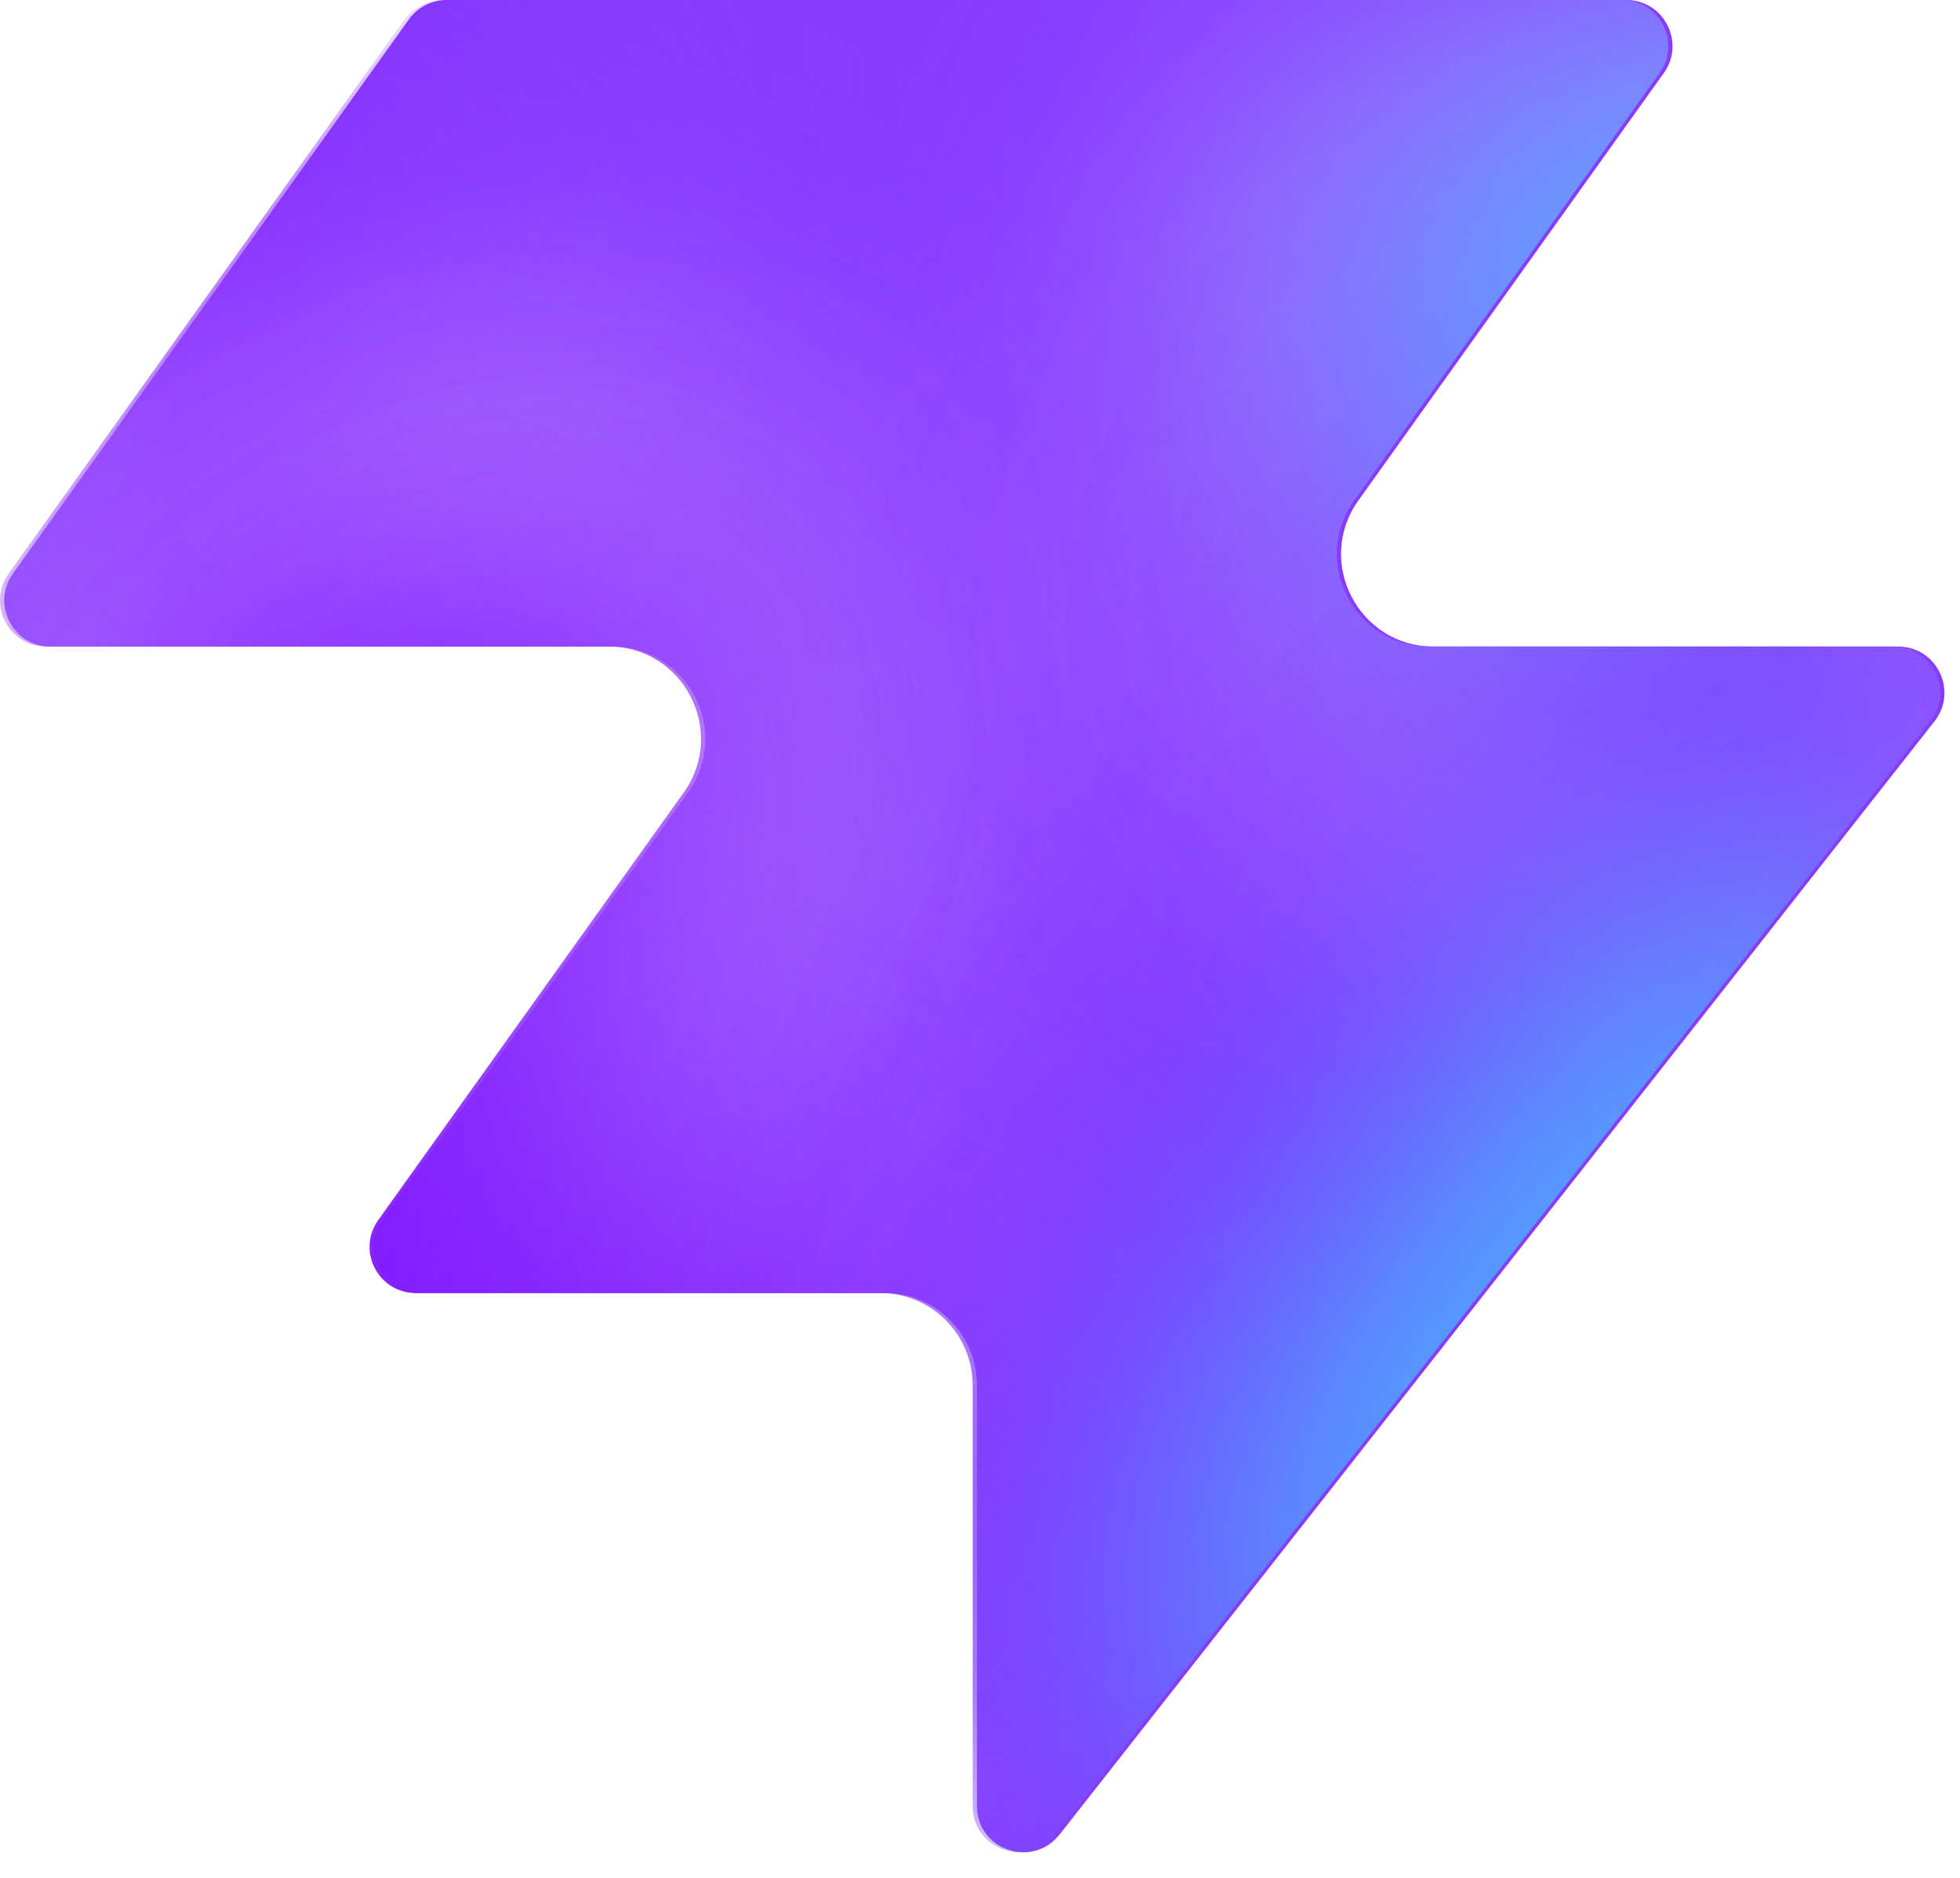
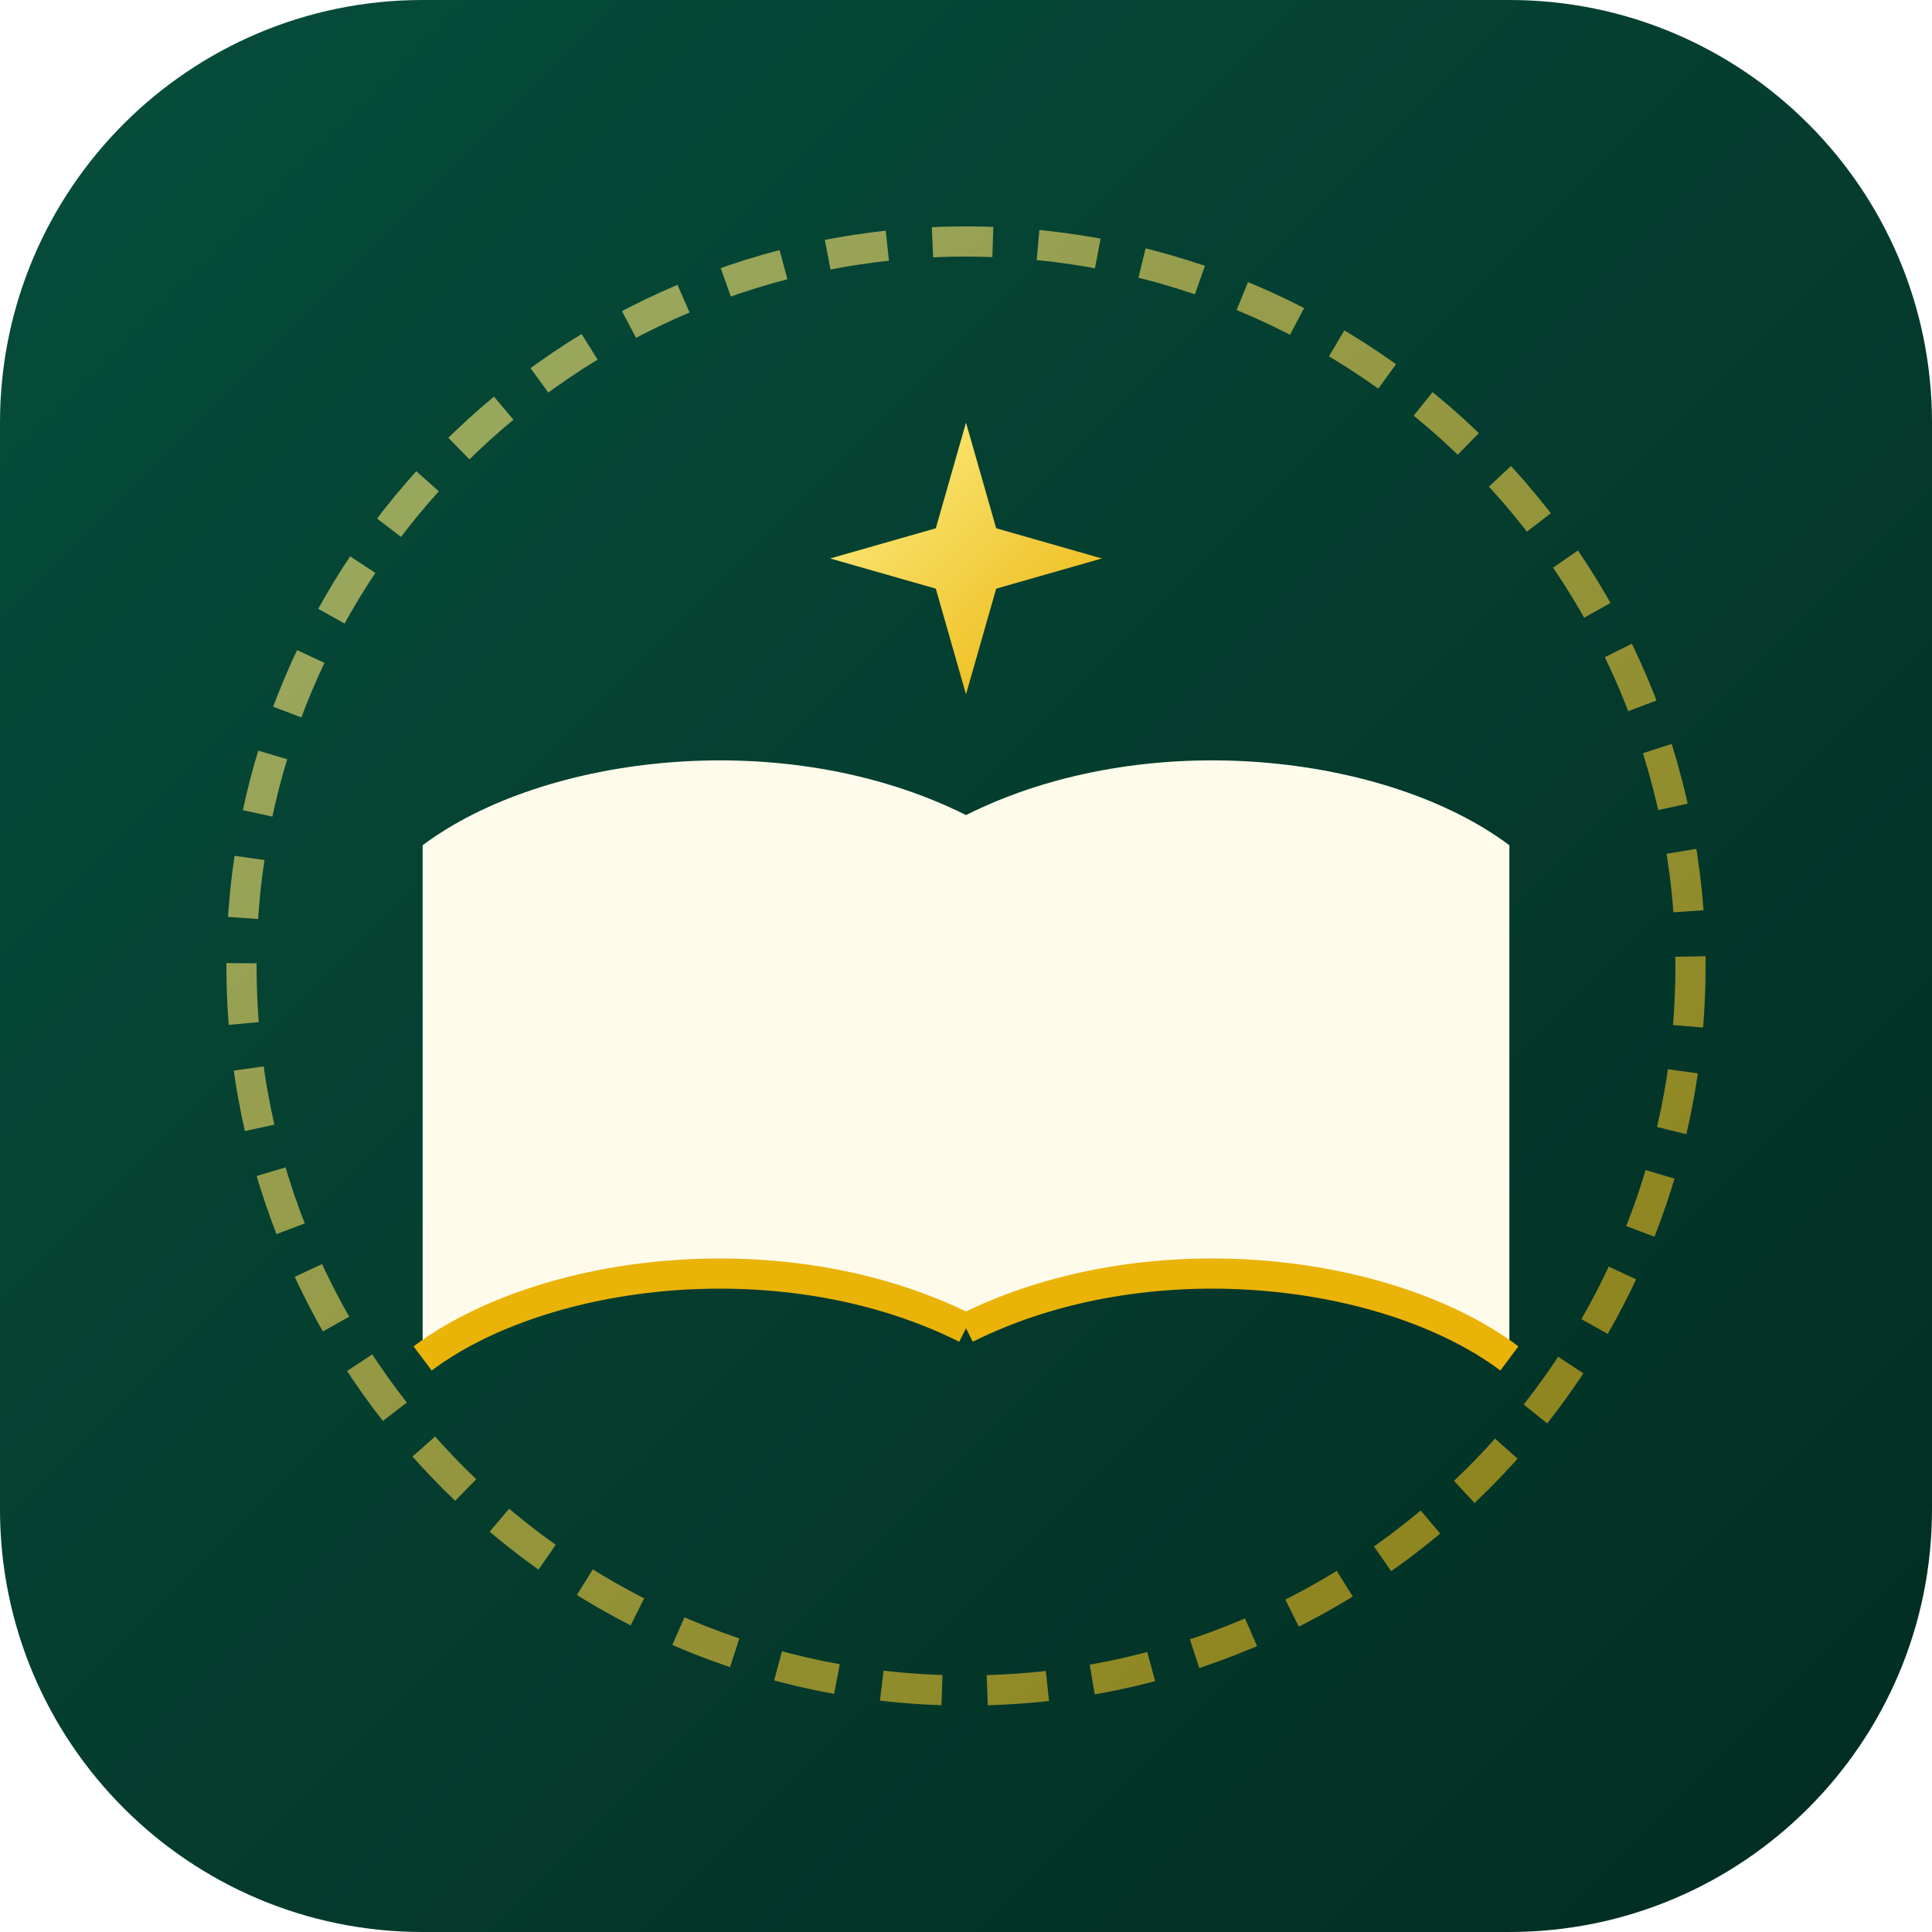
- <svg xmlns="http://www.w3.org/2000/svg" width="48" height="46" fill="none" viewBox="0 0 48 46">
-   <path fill="#863bff" d="M25.946 44.938c-.664.845-2.021.375-2.021-.698V33.937a2.26 2.26 0 0 0-2.262-2.262H10.287c-.92 0-1.456-1.04-.92-1.788l7.48-10.471c1.07-1.497 0-3.578-1.842-3.578H1.237c-.92 0-1.456-1.04-.92-1.788L10.013.474c.214-.297.556-.474.92-.474h28.894c.92 0 1.456 1.04.92 1.788l-7.48 10.471c-1.07 1.498 0 3.579 1.842 3.579h11.377c.943 0 1.473 1.088.89 1.83L25.947 44.94z" style="fill:#863bff;fill:color(display-p3 .525 .23 1);fill-opacity:1" />
-   <mask id="a" width="48" height="46" x="0" y="0" maskUnits="userSpaceOnUse" style="mask-type:alpha">
-     <path fill="#000" d="M25.842 44.938c-.664.844-2.021.375-2.021-.698V33.937a2.26 2.26 0 0 0-2.262-2.262H10.183c-.92 0-1.456-1.04-.92-1.788l7.48-10.471c1.07-1.498 0-3.579-1.842-3.579H1.133c-.92 0-1.456-1.04-.92-1.787L9.91.473c.214-.297.556-.474.92-.474h28.894c.92 0 1.456 1.04.92 1.788l-7.48 10.471c-1.07 1.498 0 3.578 1.842 3.578h11.377c.943 0 1.473 1.088.89 1.832L25.843 44.94z" style="fill:#000;fill-opacity:1" />
-   </mask>
-   <g mask="url(#a)">
-     <g filter="url(#b)">
-       <ellipse cx="5.508" cy="14.704" fill="#ede6ff" rx="5.508" ry="14.704" style="fill:#ede6ff;fill:color(display-p3 .927 .903 1);fill-opacity:1" transform="matrix(.00324 1 1 -.00324 -4.47 31.516)" />
-     </g>
-     <g filter="url(#c)">
-       <ellipse cx="10.399" cy="29.851" fill="#ede6ff" rx="10.399" ry="29.851" style="fill:#ede6ff;fill:color(display-p3 .927 .903 1);fill-opacity:1" transform="matrix(.00324 1 1 -.00324 -39.328 7.883)" />
-     </g>
-     <g filter="url(#d)">
-       <ellipse cx="5.508" cy="30.487" fill="#7e14ff" rx="5.508" ry="30.487" style="fill:#7e14ff;fill:color(display-p3 .492 .077 1);fill-opacity:1" transform="rotate(89.814 -25.913 -14.639)scale(1 -1)" />
-     </g>
-     <g filter="url(#e)">
-       <ellipse cx="5.508" cy="30.599" fill="#7e14ff" rx="5.508" ry="30.599" style="fill:#7e14ff;fill:color(display-p3 .492 .077 1);fill-opacity:1" transform="rotate(89.814 -32.644 -3.334)scale(1 -1)" />
-     </g>
-     <g filter="url(#f)">
-       <ellipse cx="5.508" cy="30.599" fill="#7e14ff" rx="5.508" ry="30.599" style="fill:#7e14ff;fill:color(display-p3 .492 .077 1);fill-opacity:1" transform="matrix(.00324 1 1 -.00324 -34.34 30.47)" />
-     </g>
-     <g filter="url(#g)">
-       <ellipse cx="14.072" cy="22.078" fill="#ede6ff" rx="14.072" ry="22.078" style="fill:#ede6ff;fill:color(display-p3 .927 .903 1);fill-opacity:1" transform="rotate(93.35 24.506 48.493)scale(-1 1)" />
-     </g>
-     <g filter="url(#h)">
-       <ellipse cx="3.47" cy="21.501" fill="#7e14ff" rx="3.47" ry="21.501" style="fill:#7e14ff;fill:color(display-p3 .492 .077 1);fill-opacity:1" transform="rotate(89.009 28.708 47.59)scale(-1 1)" />
-     </g>
-     <g filter="url(#i)">
-       <ellipse cx="3.47" cy="21.501" fill="#7e14ff" rx="3.47" ry="21.501" style="fill:#7e14ff;fill:color(display-p3 .492 .077 1);fill-opacity:1" transform="rotate(89.009 28.708 47.59)scale(-1 1)" />
-     </g>
-     <g filter="url(#j)">
-       <ellipse cx=".387" cy="8.972" fill="#7e14ff" rx="4.407" ry="29.108" style="fill:#7e14ff;fill:color(display-p3 .492 .077 1);fill-opacity:1" transform="rotate(39.51 .387 8.972)" />
-     </g>
-     <g filter="url(#k)">
-       <ellipse cx="47.523" cy="-6.092" fill="#7e14ff" rx="4.407" ry="29.108" style="fill:#7e14ff;fill:color(display-p3 .492 .077 1);fill-opacity:1" transform="rotate(37.892 47.523 -6.092)" />
-     </g>
-     <g filter="url(#l)">
-       <ellipse cx="41.412" cy="6.333" fill="#47bfff" rx="5.971" ry="9.665" style="fill:#47bfff;fill:color(display-p3 .28 .748 1);fill-opacity:1" transform="rotate(37.892 41.412 6.333)" />
-     </g>
-     <g filter="url(#m)">
-       <ellipse cx="-1.879" cy="38.332" fill="#7e14ff" rx="4.407" ry="29.108" style="fill:#7e14ff;fill:color(display-p3 .492 .077 1);fill-opacity:1" transform="rotate(37.892 -1.88 38.332)" />
-     </g>
-     <g filter="url(#n)">
-       <ellipse cx="-1.879" cy="38.332" fill="#7e14ff" rx="4.407" ry="29.108" style="fill:#7e14ff;fill:color(display-p3 .492 .077 1);fill-opacity:1" transform="rotate(37.892 -1.88 38.332)" />
-     </g>
-     <g filter="url(#o)">
-       <ellipse cx="35.651" cy="29.907" fill="#7e14ff" rx="4.407" ry="29.108" style="fill:#7e14ff;fill:color(display-p3 .492 .077 1);fill-opacity:1" transform="rotate(37.892 35.651 29.907)" />
-     </g>
-     <g filter="url(#p)">
-       <ellipse cx="38.418" cy="32.4" fill="#47bfff" rx="5.971" ry="15.297" style="fill:#47bfff;fill:color(display-p3 .28 .748 1);fill-opacity:1" transform="rotate(37.892 38.418 32.4)" />
-     </g>
-   </g>
+ <svg xmlns="http://www.w3.org/2000/svg" viewBox="0 0 128 128" width="128" height="128">
  <defs>
-     <filter id="b" width="60.045" height="41.654" x="-19.77" y="16.149" color-interpolation-filters="sRGB" filterUnits="userSpaceOnUse">
-       <feFlood flood-opacity="0" result="BackgroundImageFix" />
-       <feBlend in="SourceGraphic" in2="BackgroundImageFix" result="shape" />
-       <feGaussianBlur result="effect1_foregroundBlur_2002_17158" stdDeviation="7.659" />
-     </filter>
-     <filter id="c" width="90.34" height="51.437" x="-54.613" y="-7.533" color-interpolation-filters="sRGB" filterUnits="userSpaceOnUse">
-       <feFlood flood-opacity="0" result="BackgroundImageFix" />
-       <feBlend in="SourceGraphic" in2="BackgroundImageFix" result="shape" />
-       <feGaussianBlur result="effect1_foregroundBlur_2002_17158" stdDeviation="7.659" />
-     </filter>
-     <filter id="d" width="79.355" height="29.4" x="-49.64" y="2.03" color-interpolation-filters="sRGB" filterUnits="userSpaceOnUse">
-       <feFlood flood-opacity="0" result="BackgroundImageFix" />
-       <feBlend in="SourceGraphic" in2="BackgroundImageFix" result="shape" />
-       <feGaussianBlur result="effect1_foregroundBlur_2002_17158" stdDeviation="4.596" />
-     </filter>
-     <filter id="e" width="79.579" height="29.4" x="-45.045" y="20.029" color-interpolation-filters="sRGB" filterUnits="userSpaceOnUse">
-       <feFlood flood-opacity="0" result="BackgroundImageFix" />
-       <feBlend in="SourceGraphic" in2="BackgroundImageFix" result="shape" />
-       <feGaussianBlur result="effect1_foregroundBlur_2002_17158" stdDeviation="4.596" />
-     </filter>
-     <filter id="f" width="79.579" height="29.4" x="-43.513" y="21.178" color-interpolation-filters="sRGB" filterUnits="userSpaceOnUse">
-       <feFlood flood-opacity="0" result="BackgroundImageFix" />
-       <feBlend in="SourceGraphic" in2="BackgroundImageFix" result="shape" />
-       <feGaussianBlur result="effect1_foregroundBlur_2002_17158" stdDeviation="4.596" />
-     </filter>
-     <filter id="g" width="74.749" height="58.852" x="15.756" y="-17.901" color-interpolation-filters="sRGB" filterUnits="userSpaceOnUse">
-       <feFlood flood-opacity="0" result="BackgroundImageFix" />
-       <feBlend in="SourceGraphic" in2="BackgroundImageFix" result="shape" />
-       <feGaussianBlur result="effect1_foregroundBlur_2002_17158" stdDeviation="7.659" />
-     </filter>
-     <filter id="h" width="61.377" height="25.362" x="23.548" y="2.284" color-interpolation-filters="sRGB" filterUnits="userSpaceOnUse">
-       <feFlood flood-opacity="0" result="BackgroundImageFix" />
-       <feBlend in="SourceGraphic" in2="BackgroundImageFix" result="shape" />
-       <feGaussianBlur result="effect1_foregroundBlur_2002_17158" stdDeviation="4.596" />
-     </filter>
-     <filter id="i" width="61.377" height="25.362" x="23.548" y="2.284" color-interpolation-filters="sRGB" filterUnits="userSpaceOnUse">
-       <feFlood flood-opacity="0" result="BackgroundImageFix" />
-       <feBlend in="SourceGraphic" in2="BackgroundImageFix" result="shape" />
-       <feGaussianBlur result="effect1_foregroundBlur_2002_17158" stdDeviation="4.596" />
-     </filter>
-     <filter id="j" width="56.045" height="63.649" x="-27.636" y="-22.853" color-interpolation-filters="sRGB" filterUnits="userSpaceOnUse">
-       <feFlood flood-opacity="0" result="BackgroundImageFix" />
-       <feBlend in="SourceGraphic" in2="BackgroundImageFix" result="shape" />
-       <feGaussianBlur result="effect1_foregroundBlur_2002_17158" stdDeviation="4.596" />
-     </filter>
-     <filter id="k" width="54.814" height="64.646" x="20.116" y="-38.415" color-interpolation-filters="sRGB" filterUnits="userSpaceOnUse">
-       <feFlood flood-opacity="0" result="BackgroundImageFix" />
-       <feBlend in="SourceGraphic" in2="BackgroundImageFix" result="shape" />
-       <feGaussianBlur result="effect1_foregroundBlur_2002_17158" stdDeviation="4.596" />
-     </filter>
-     <filter id="l" width="33.541" height="35.313" x="24.641" y="-11.323" color-interpolation-filters="sRGB" filterUnits="userSpaceOnUse">
-       <feFlood flood-opacity="0" result="BackgroundImageFix" />
-       <feBlend in="SourceGraphic" in2="BackgroundImageFix" result="shape" />
-       <feGaussianBlur result="effect1_foregroundBlur_2002_17158" stdDeviation="4.596" />
-     </filter>
-     <filter id="m" width="54.814" height="64.646" x="-29.286" y="6.009" color-interpolation-filters="sRGB" filterUnits="userSpaceOnUse">
-       <feFlood flood-opacity="0" result="BackgroundImageFix" />
-       <feBlend in="SourceGraphic" in2="BackgroundImageFix" result="shape" />
-       <feGaussianBlur result="effect1_foregroundBlur_2002_17158" stdDeviation="4.596" />
-     </filter>
-     <filter id="n" width="54.814" height="64.646" x="-29.286" y="6.009" color-interpolation-filters="sRGB" filterUnits="userSpaceOnUse">
-       <feFlood flood-opacity="0" result="BackgroundImageFix" />
-       <feBlend in="SourceGraphic" in2="BackgroundImageFix" result="shape" />
-       <feGaussianBlur result="effect1_foregroundBlur_2002_17158" stdDeviation="4.596" />
-     </filter>
-     <filter id="o" width="54.814" height="64.646" x="8.244" y="-2.416" color-interpolation-filters="sRGB" filterUnits="userSpaceOnUse">
-       <feFlood flood-opacity="0" result="BackgroundImageFix" />
-       <feBlend in="SourceGraphic" in2="BackgroundImageFix" result="shape" />
-       <feGaussianBlur result="effect1_foregroundBlur_2002_17158" stdDeviation="4.596" />
-     </filter>
-     <filter id="p" width="39.409" height="43.623" x="18.713" y="10.588" color-interpolation-filters="sRGB" filterUnits="userSpaceOnUse">
-       <feFlood flood-opacity="0" result="BackgroundImageFix" />
-       <feBlend in="SourceGraphic" in2="BackgroundImageFix" result="shape" />
-       <feGaussianBlur result="effect1_foregroundBlur_2002_17158" stdDeviation="4.596" />
-     </filter>
+     <linearGradient id="favBg" x1="0%" y1="0%" x2="100%" y2="100%">
+       <stop offset="0%" stop-color="#064e3b" />
+       <stop offset="100%" stop-color="#022c22" />
+     </linearGradient>
+     <linearGradient id="favGold" x1="0%" y1="0%" x2="100%" y2="100%">
+       <stop offset="0%" stop-color="#fef08a" />
+       <stop offset="100%" stop-color="#eab308" />
+     </linearGradient>
  </defs>
+   <rect width="128" height="128" rx="28" fill="url(#favBg)" />
+   <circle cx="64" cy="64" r="48" fill="none" stroke="url(#favGold)" stroke-width="2" stroke-dasharray="4 3" opacity="0.6" />
+   <polygon points="64,28 66,35 73,37 66,39 64,46 62,39 55,37 62,35" fill="url(#favGold)" />
+   <path d="M64 88 C52 82 36 84 28 90 C28 62 28 60 28 56 C36 50 52 48 64 54 Z" fill="#fffbeb" />
+   <path d="M64 88 C76 82 92 84 100 90 C100 62 100 60 100 56 C92 50 76 48 64 54 Z" fill="#fffbeb" />
+   <path d="M64 88 C52 82 36 84 28 90" fill="none" stroke="#eab308" stroke-width="2" />
+   <path d="M64 88 C76 82 92 84 100 90" fill="none" stroke="#eab308" stroke-width="2" />
+   <line x1="64" y1="52" x2="64" y2="92" stroke="url(#favGold)" stroke-width="3" stroke-linecap="round" />
</svg>
